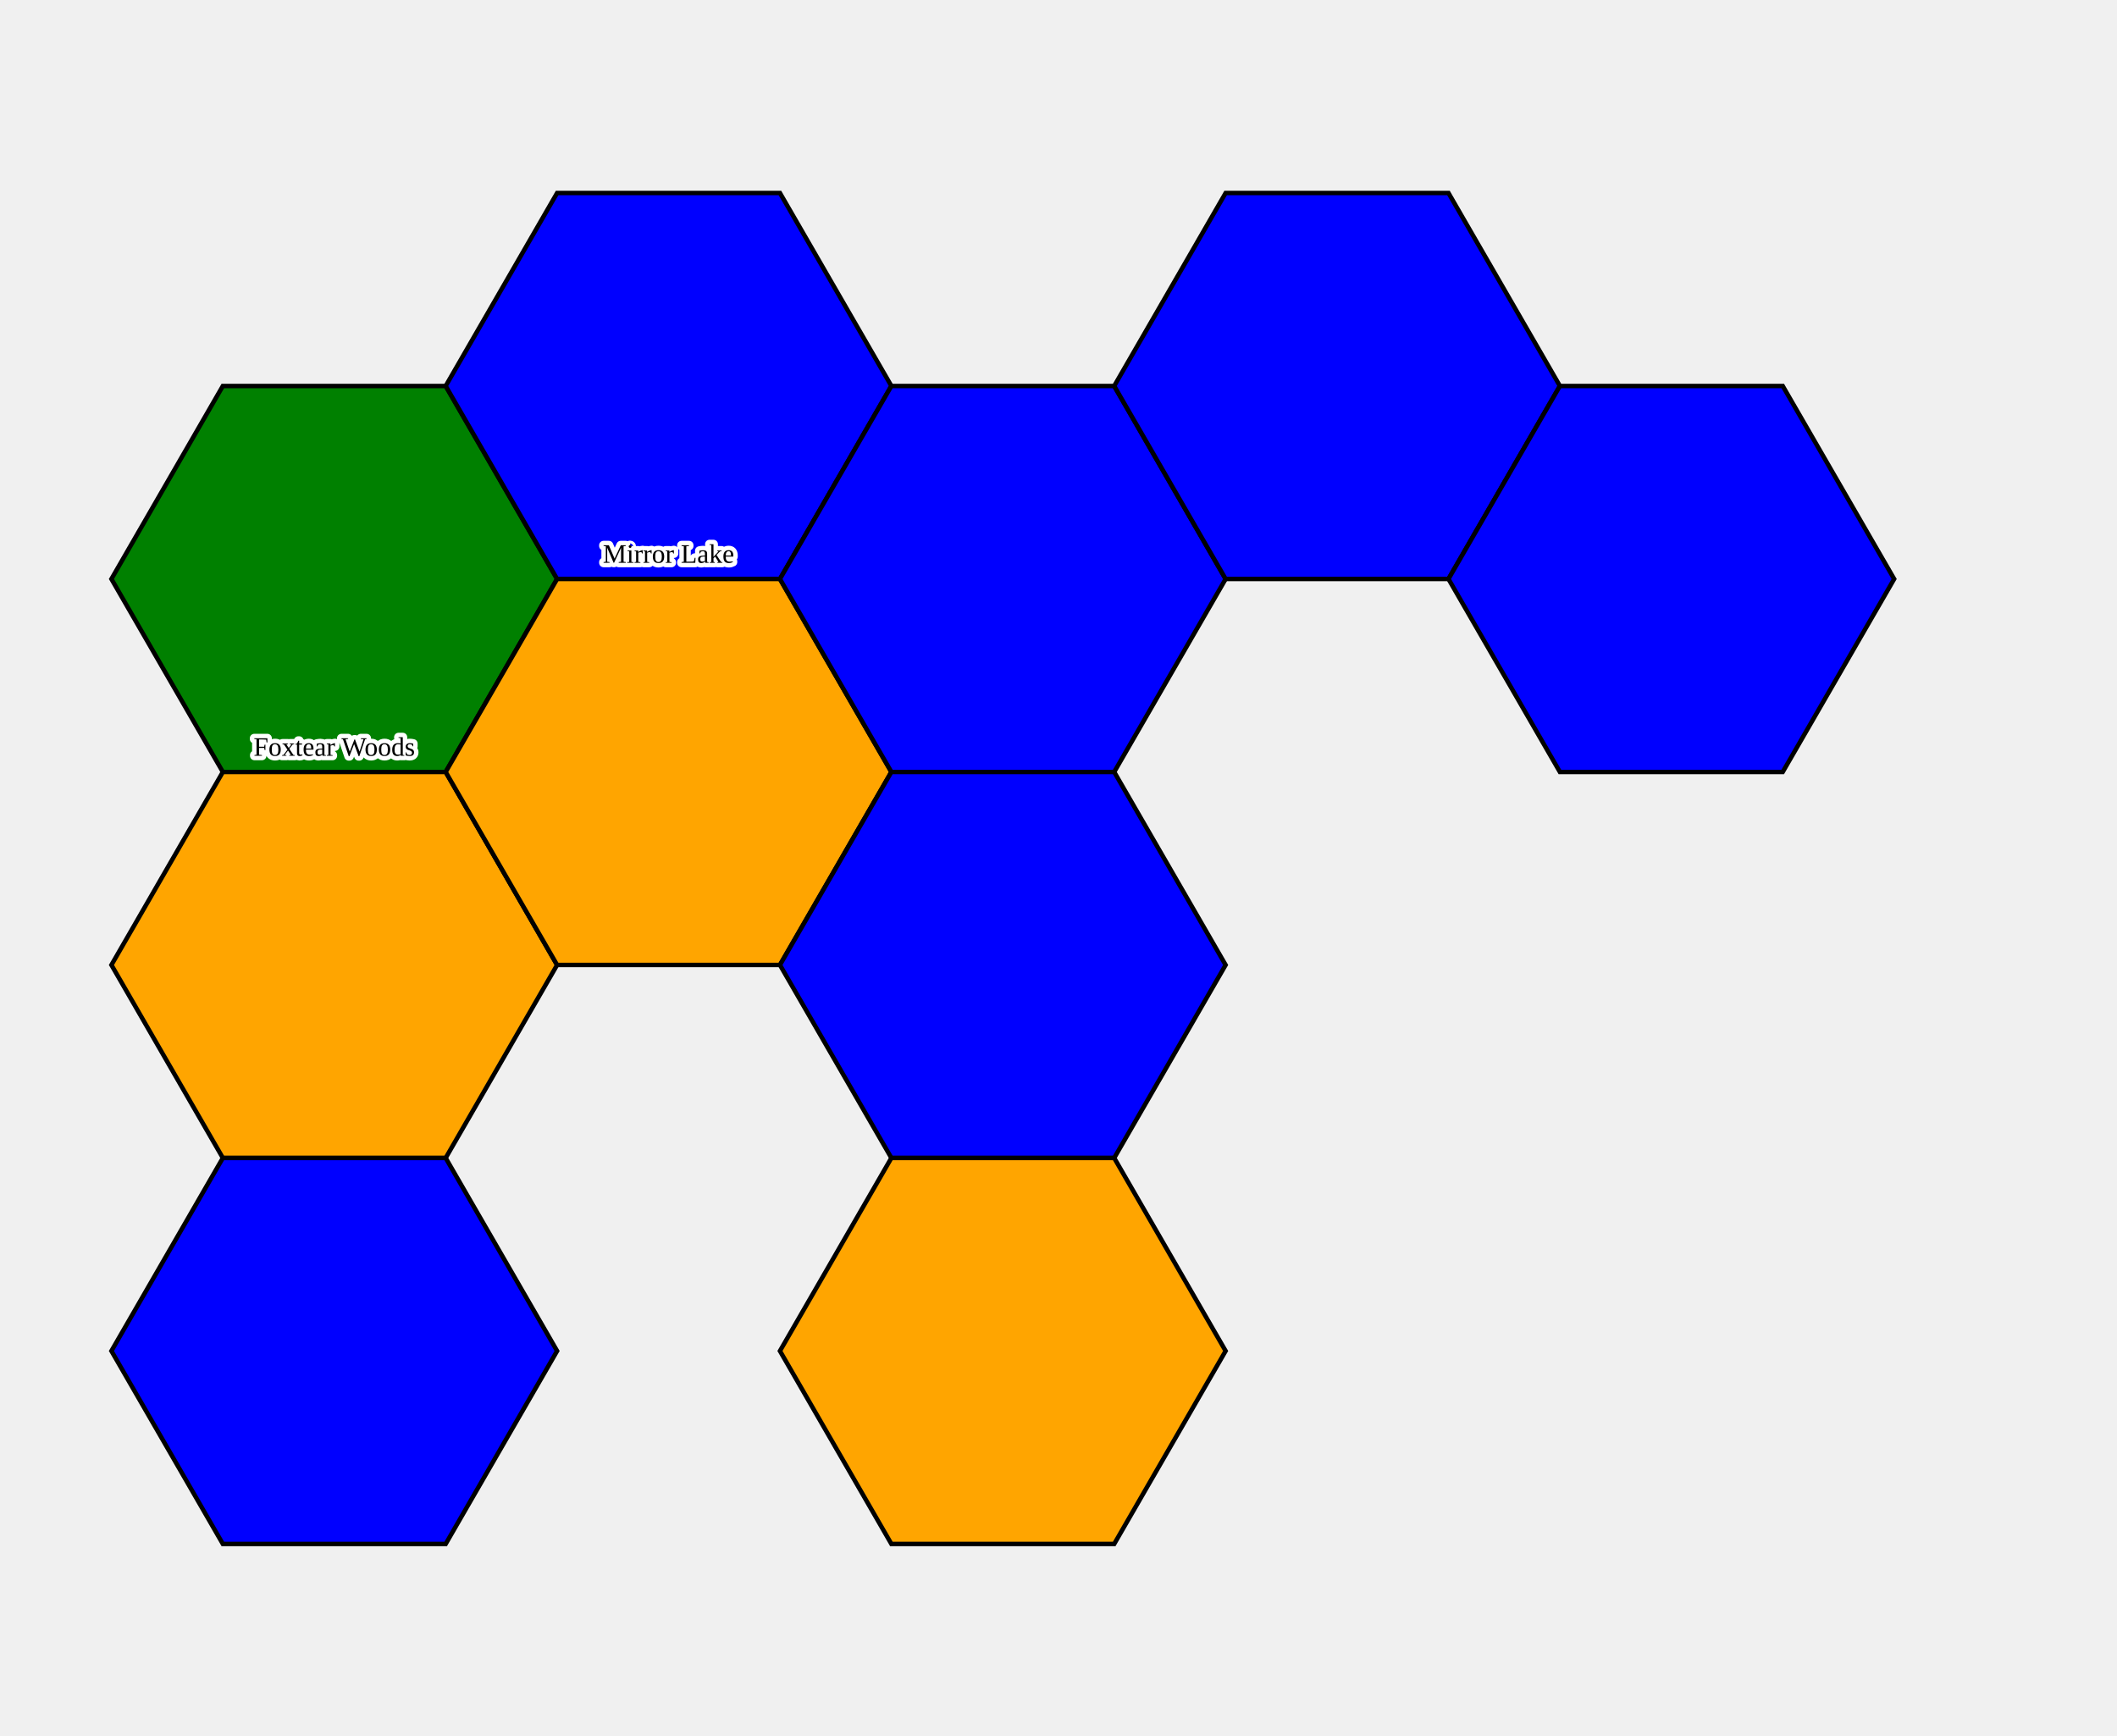
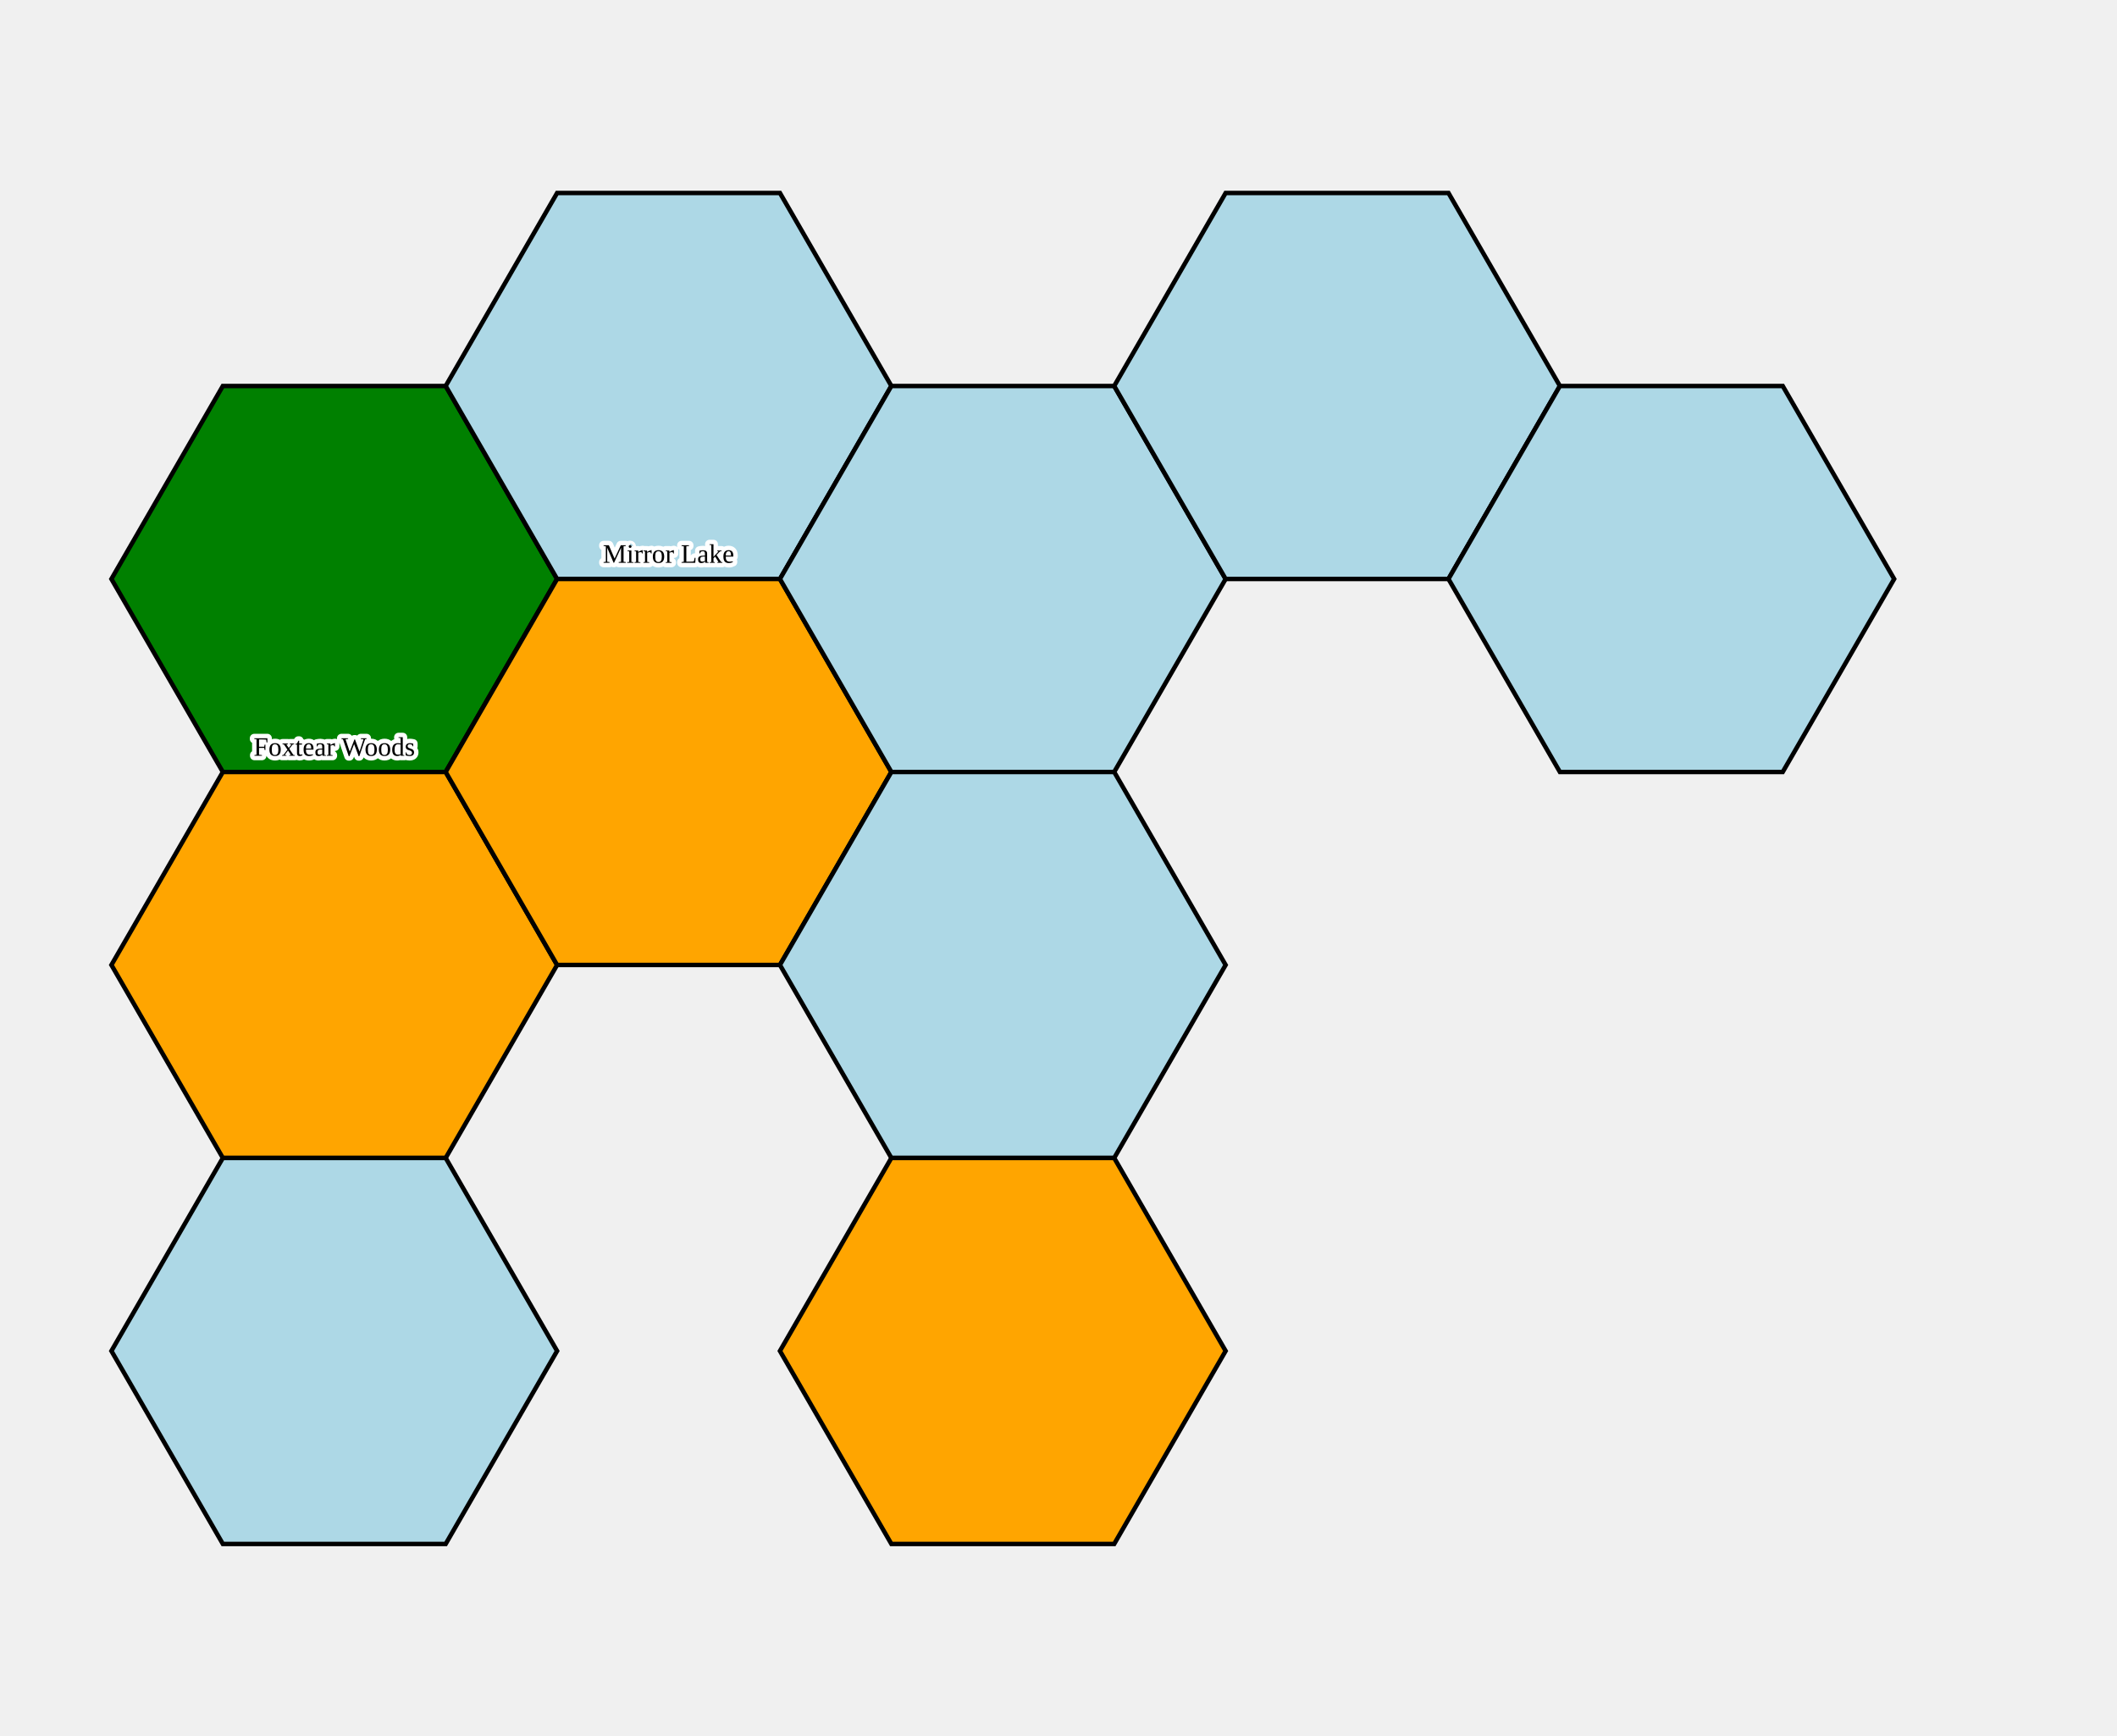
<svg xmlns="http://www.w3.org/2000/svg" baseProfile="full" height="779" version="1.1" width="950">
  <defs />
  <polygon fill="green" points="250.0,259.808 200.0,173.205 100.0,173.205 50.0,259.808 100.0,346.41 200.0,346.41" stroke="black" stroke-width="2" />
  <text alignment-baseline="middle" fill="none" font-size="12px" stroke="white" stroke-linecap="round" stroke-linejoin="round" stroke-width="4" text-anchor="middle" x="150.0" y="339.141">Foxtear Woods</text>
  <text alignment-baseline="middle" fill="black" font-size="12px" text-anchor="middle" x="150.0" y="339.141">Foxtear Woods</text>
  <polygon fill="orange" points="250.0,433.013 200.0,346.41 100.0,346.41 50.0,433.013 100.0,519.615 200.0,519.615" stroke="black" stroke-width="2" />
-   <polygon fill="blue" points="250.0,606.218 200.0,519.615 100.0,519.615 50.0,606.218 100.0,692.82 200.0,692.82" stroke="black" stroke-width="2" />
-   <polygon fill="blue" points="400.0,173.205 350.0,86.603 250.0,86.603 200.0,173.205 250.0,259.808 350.0,259.808" stroke="black" stroke-width="2" />
+   <polygon fill="#ADD8E6" points="250.0,606.218 200.0,519.615 100.0,519.615 50.0,606.218 100.0,692.82 200.0,692.82" stroke="black" stroke-width="2" />
+   <polygon fill="#ADD8E6" points="400.0,173.205 350.0,86.603 250.0,86.603 200.0,173.205 250.0,259.808 350.0,259.808" stroke="black" stroke-width="2" />
  <text alignment-baseline="middle" fill="none" font-size="12px" stroke="white" stroke-linecap="round" stroke-linejoin="round" stroke-width="4" text-anchor="middle" x="300.0" y="252.538">Mirror Lake</text>
  <text alignment-baseline="middle" fill="black" font-size="12px" text-anchor="middle" x="300.0" y="252.538">Mirror Lake</text>
  <polygon fill="orange" points="400.0,346.41 350.0,259.808 250.0,259.808 200.0,346.41 250.0,433.013 350.0,433.013" stroke="black" stroke-width="2" />
-   <polygon fill="blue" points="550.0,259.808 500.0,173.205 400.0,173.205 350.0,259.808 400.0,346.41 500.0,346.41" stroke="black" stroke-width="2" />
-   <polygon fill="blue" points="700.0,173.205 650.0,86.603 550.0,86.603 500.0,173.205 550.0,259.808 650.0,259.808" stroke="black" stroke-width="2" />
-   <polygon fill="blue" points="850.0,259.808 800.0,173.205 700.0,173.205 650.0,259.808 700.0,346.41 800.0,346.41" stroke="black" stroke-width="2" />
-   <polygon fill="blue" points="550.0,433.013 500.0,346.41 400.0,346.41 350.0,433.013 400.0,519.615 500.0,519.615" stroke="black" stroke-width="2" />
+   <polygon fill="#ADD8E6" points="550.0,259.808 500.0,173.205 400.0,173.205 350.0,259.808 400.0,346.41 500.0,346.41" stroke="black" stroke-width="2" />
+   <polygon fill="#ADD8E6" points="700.0,173.205 650.0,86.603 550.0,86.603 500.0,173.205 550.0,259.808 650.0,259.808" stroke="black" stroke-width="2" />
+   <polygon fill="#ADD8E6" points="850.0,259.808 800.0,173.205 700.0,173.205 650.0,259.808 700.0,346.41 800.0,346.41" stroke="black" stroke-width="2" />
+   <polygon fill="#ADD8E6" points="550.0,433.013 500.0,346.41 400.0,346.41 350.0,433.013 400.0,519.615 500.0,519.615" stroke="black" stroke-width="2" />
  <polygon fill="orange" points="550.0,606.218 500.0,519.615 400.0,519.615 350.0,606.218 400.0,692.82 500.0,692.82" stroke="black" stroke-width="2" />
</svg>
